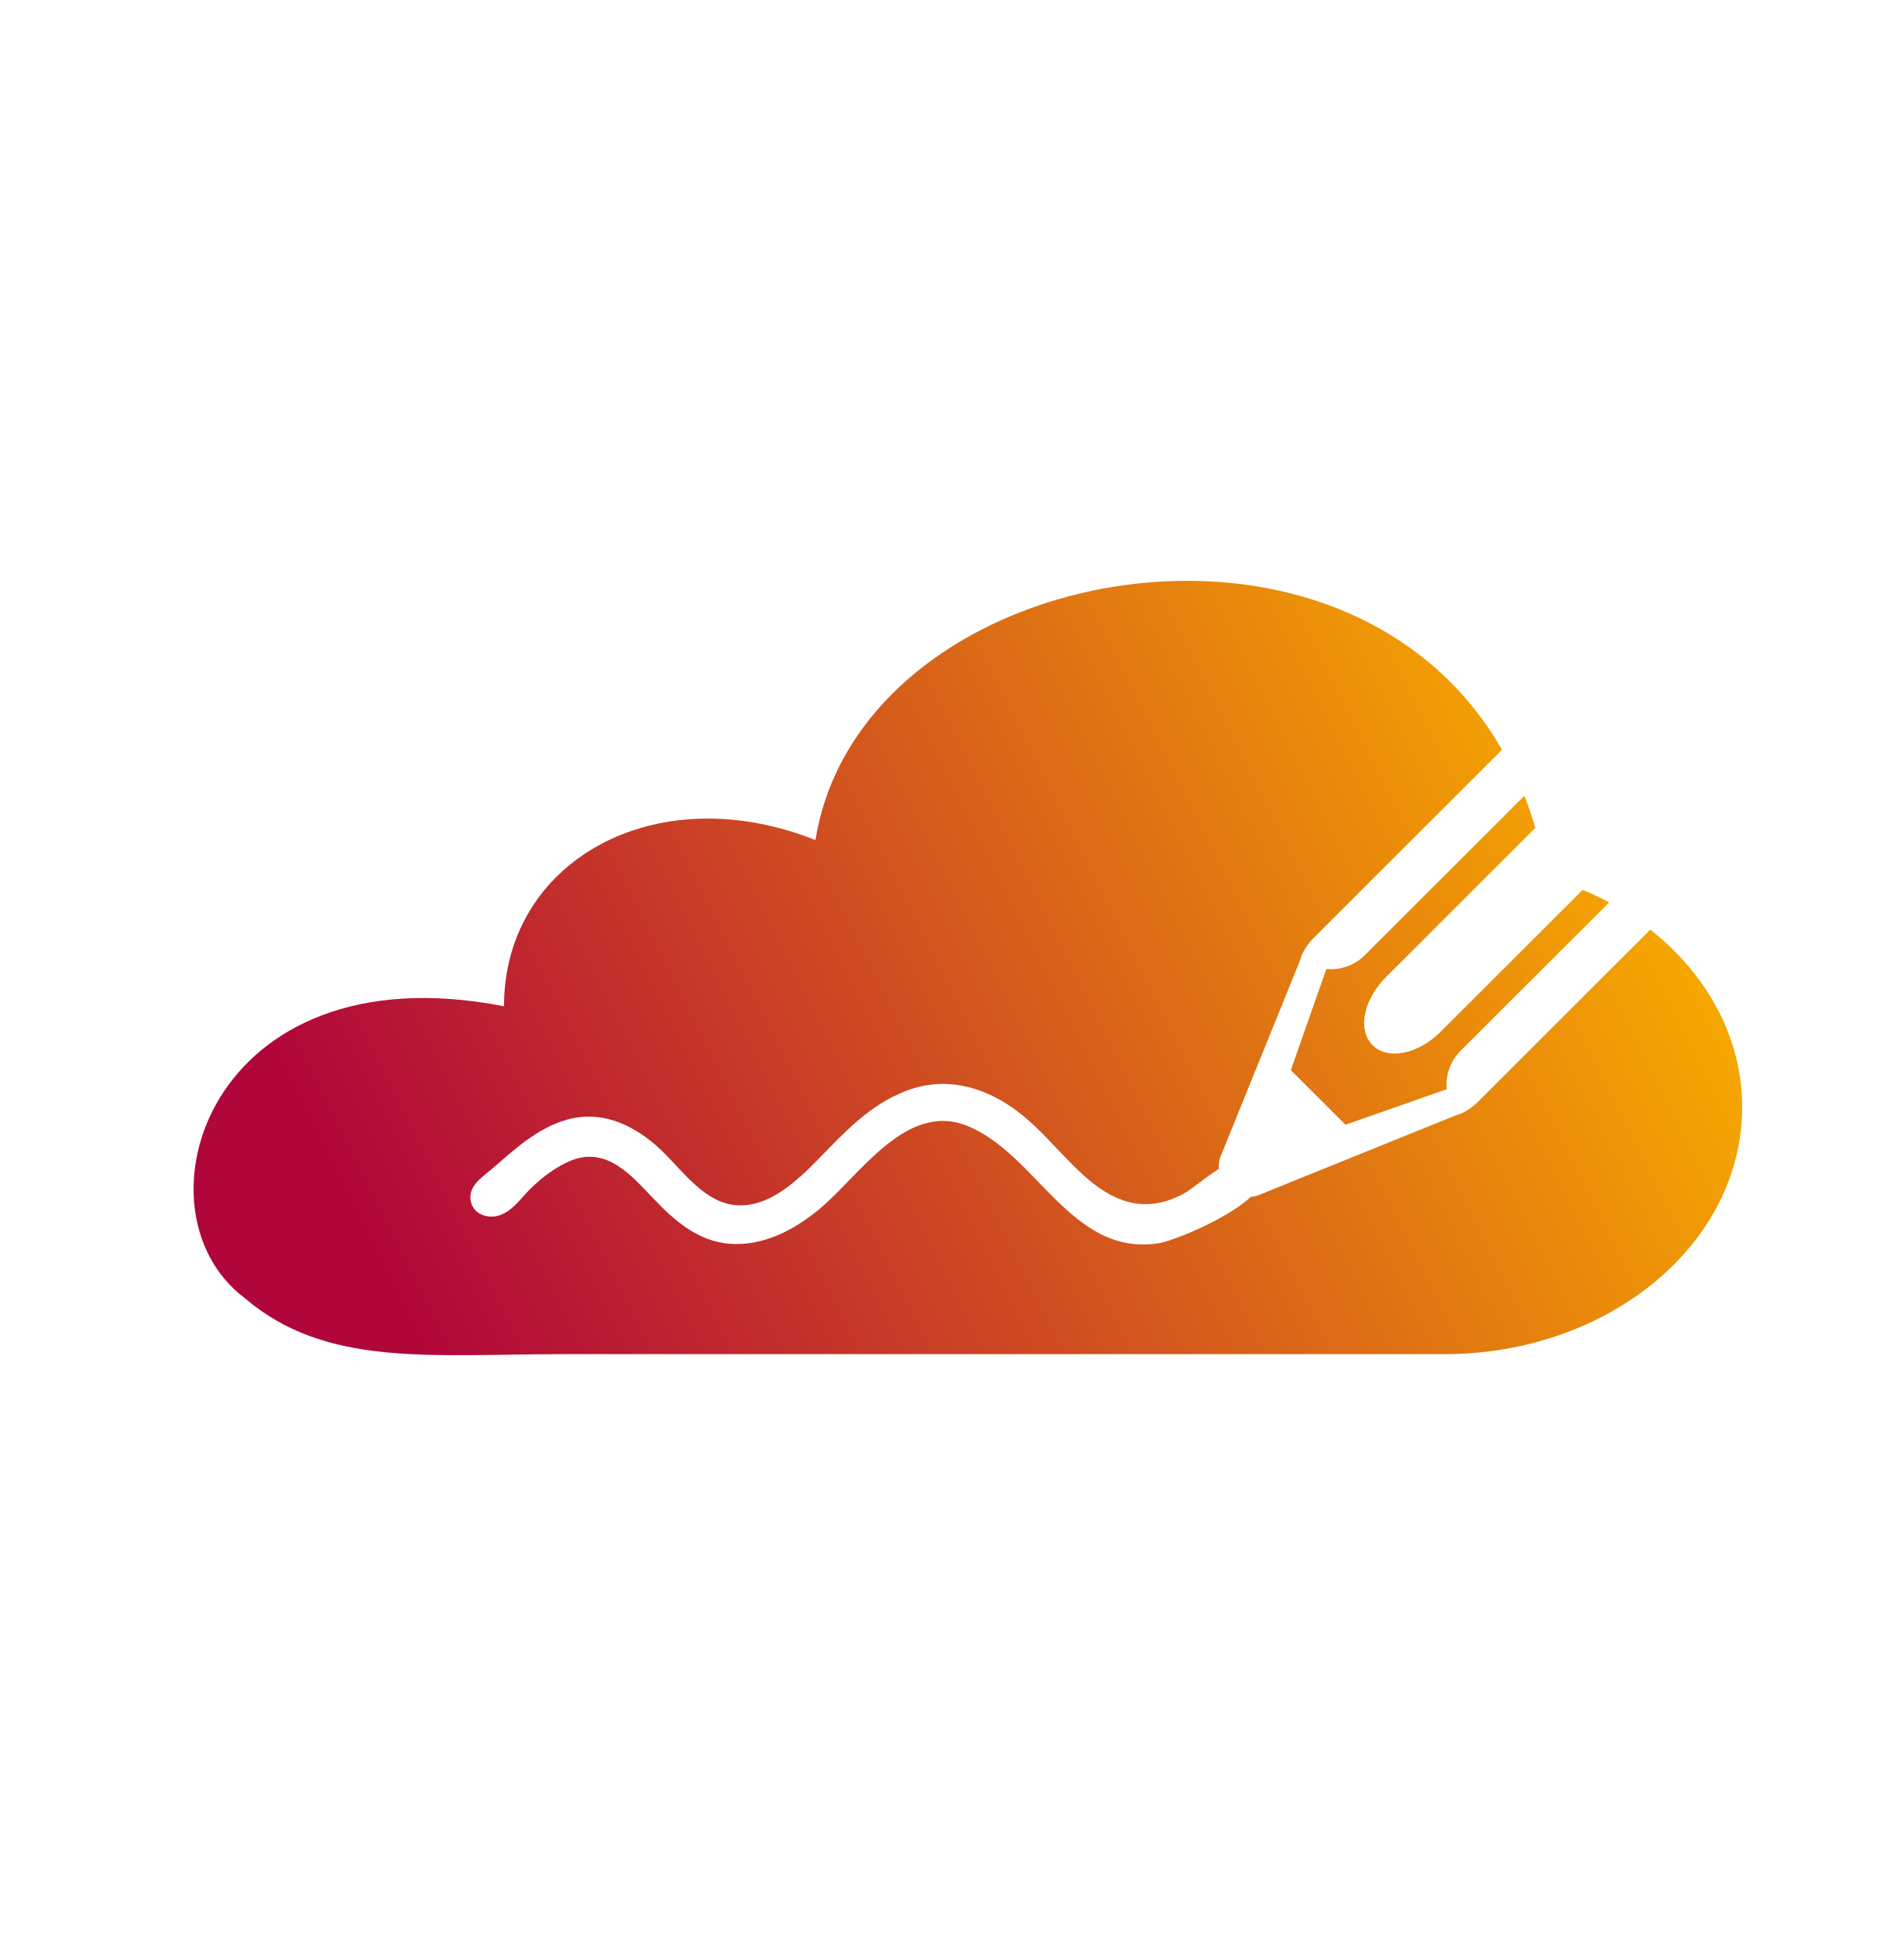
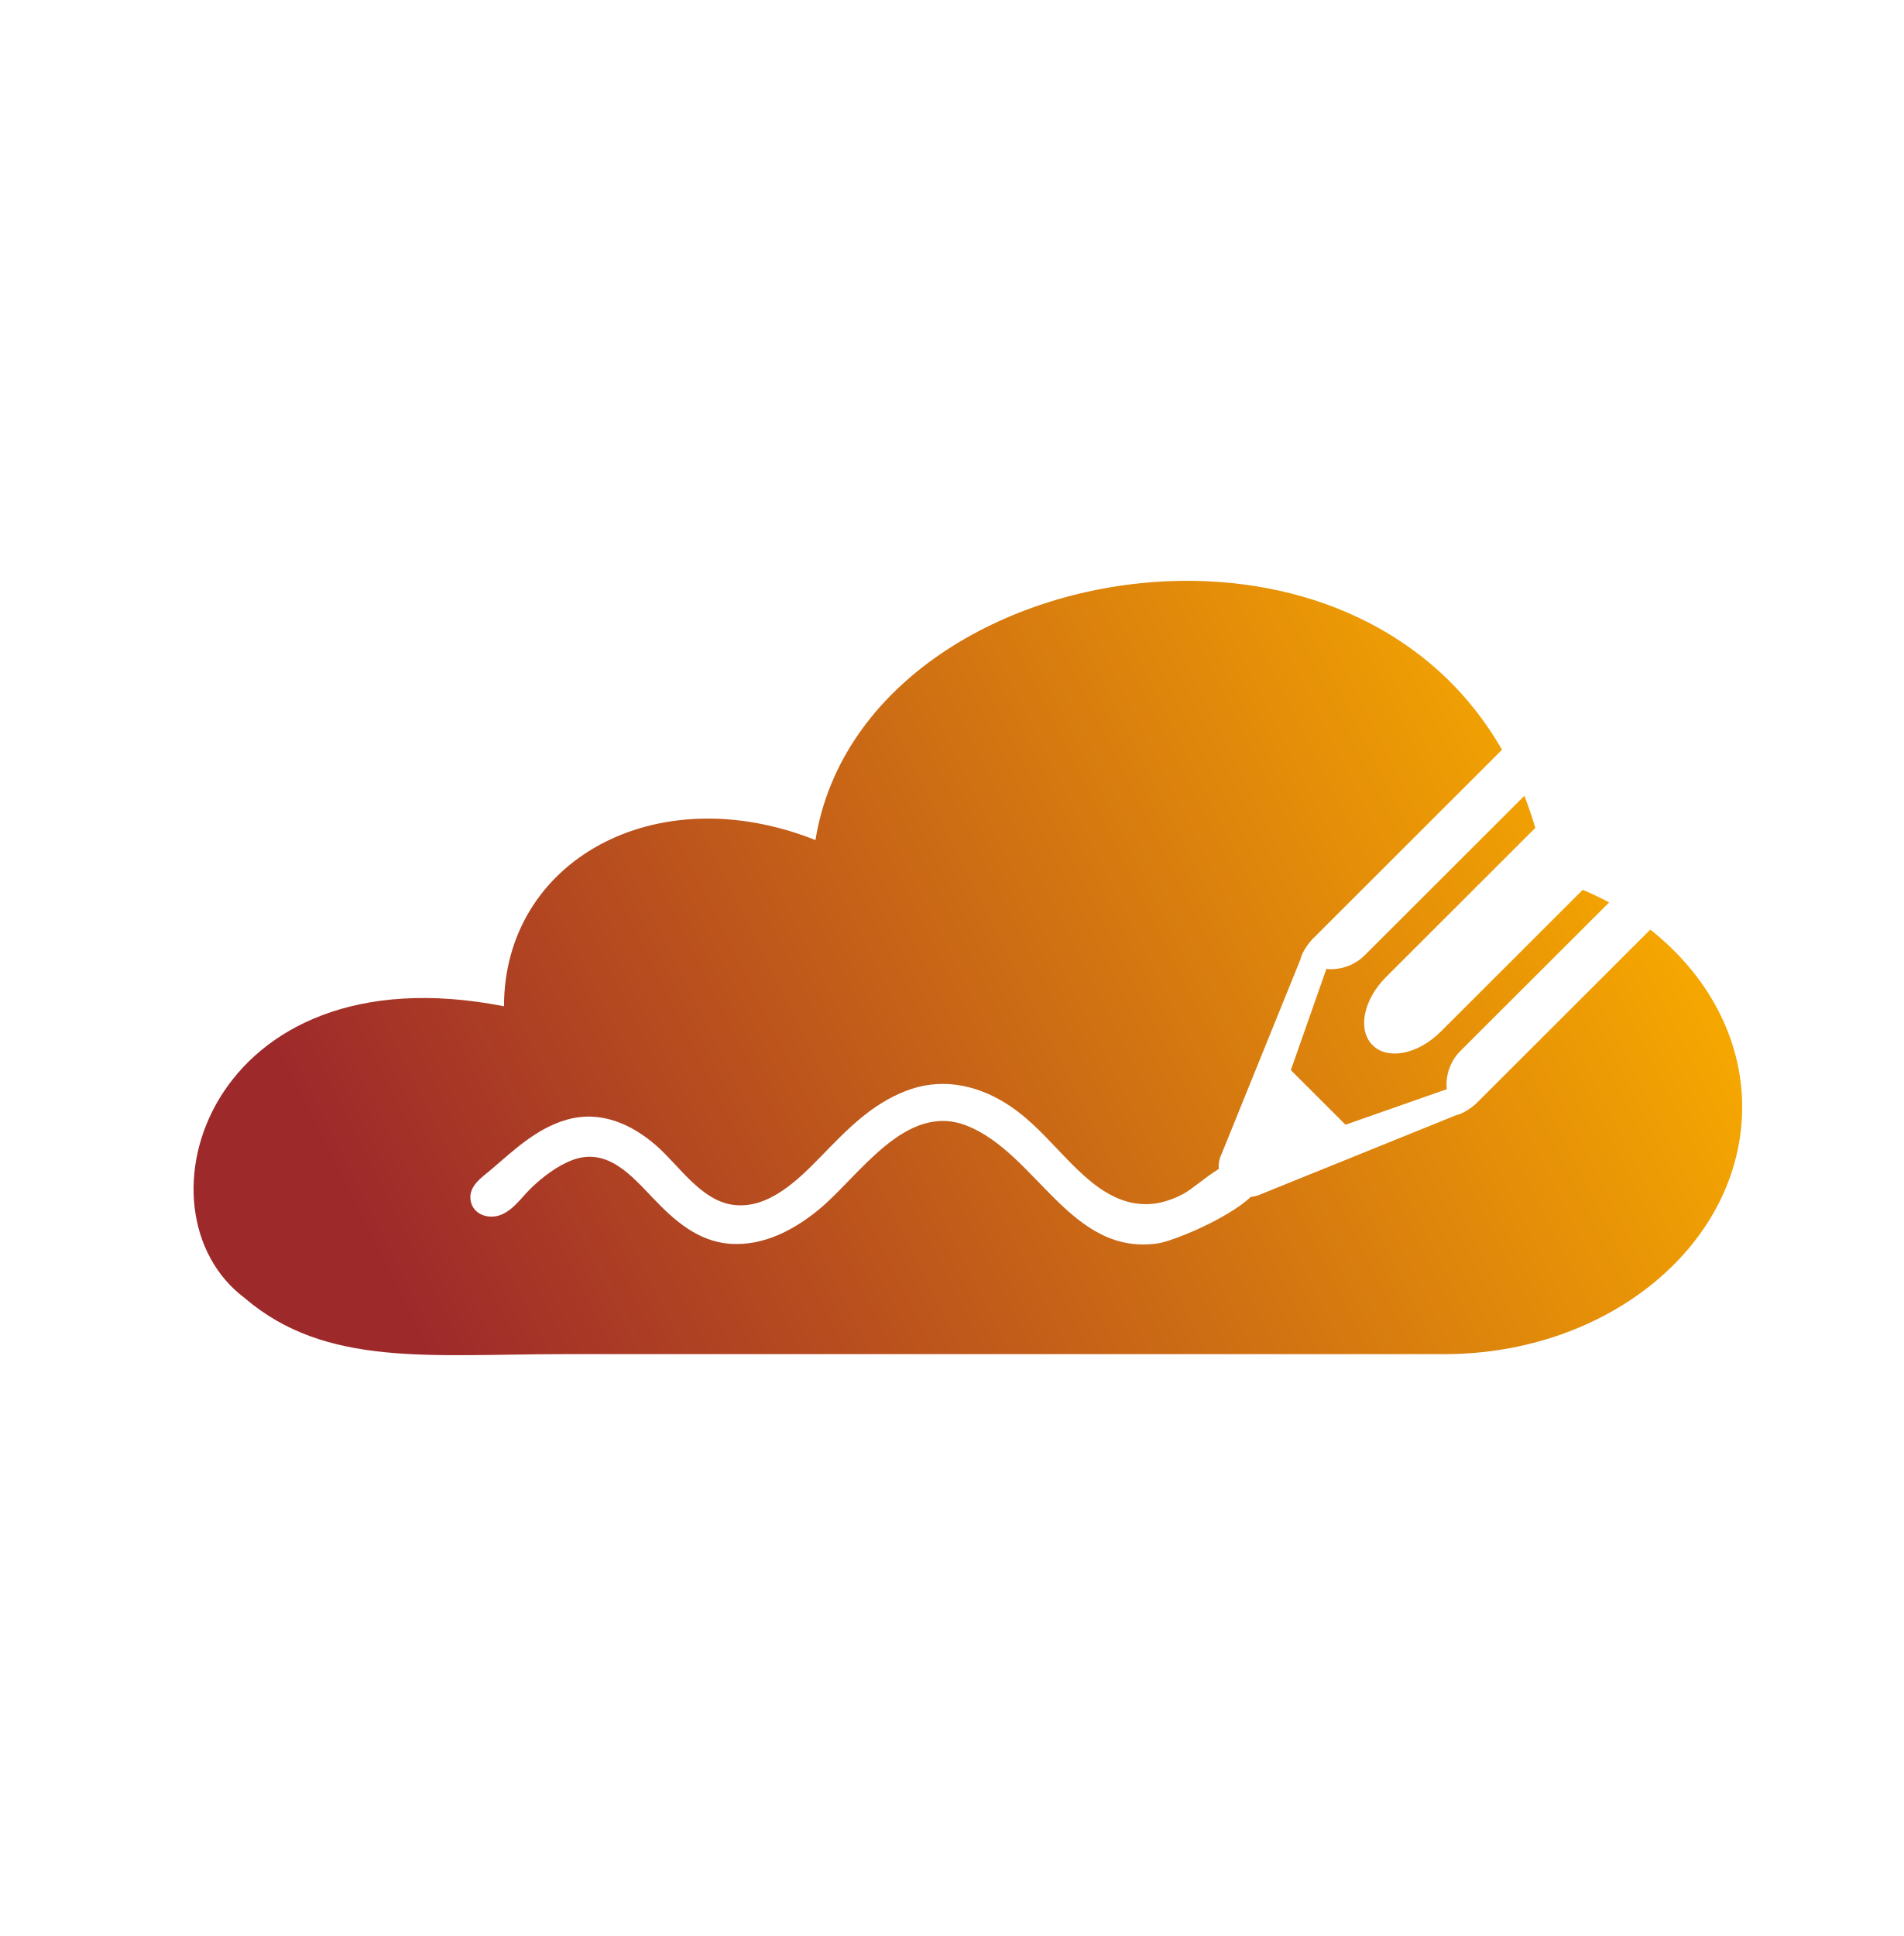
<svg xmlns="http://www.w3.org/2000/svg" width="59" height="60" viewBox="0 0 59 60">
  <defs>
    <linearGradient x1="4.987%" y1="61.253%" x2="95.077%" y2="38.731%" id="a">
-       <stop stop-color="#B1063A" offset="0%" />
+       <stop stop-color="#9e292b" offset="0%" />
      <stop stop-color="#F6A800" offset="100%" />
    </linearGradient>
  </defs>
  <path d="M36.31 18.009c3.999-.14 8.06 1.423 10.246 5.227l-5.868 5.862c-.127.126-.339.424-.38.636l-2.444 6.03a.888.888 0 00-.087.463c-.422.263-.838.635-1.098.773-1.09.582-2.033.33-2.948-.45-.894-.762-1.566-1.752-2.582-2.374-.955-.584-2.028-.777-3.087-.36-1.078.424-1.821 1.207-2.61 2.018-.688.706-1.615 1.639-2.7 1.51-1.02-.121-1.694-1.217-2.412-1.841-.779-.678-1.733-1.096-2.77-.802-.929.264-1.627.93-2.34 1.54-.283.242-.698.503-.647.935.056.476.586.636.975.46.217-.096.385-.255.542-.425l.233-.257.12-.124c.36-.35.817-.7 1.29-.878 1.077-.404 1.828.478 2.501 1.183.657.689 1.386 1.339 2.382 1.412 1.024.074 1.96-.414 2.731-1.041 1.267-1.032 2.707-3.378 4.617-2.616 2.166.863 3.217 4.048 5.926 3.643.441-.065 2.127-.745 2.871-1.44a.944.944 0 00.332-.091l6.036-2.442c.213-.041.51-.253.637-.38l5.376-5.37C52.936 30.218 54 32.19 54 34.3c0 4.253-4.138 7.667-9.235 7.667H17.48c-4.137 0-7.375.42-9.894-1.737-3.598-2.695-1.14-10.841 8.036-9.044 0-4.492 4.677-7.128 9.654-5.151.78-4.852 5.877-7.847 11.034-8.026zm10.939 6.654c.126.318.237.651.34.994l-4.621 4.616c-.722.72-.891 1.651-.425 2.118.467.465 1.4.296 2.12-.424l4.395-4.39c.281.12.556.248.818.391l-4.609 4.602c-.34.339-.466.805-.423 1.186l-3.139 1.101-1.694-1.692 1.101-3.136c.382.043.849-.084 1.188-.423z" fill="url(#a)" fill-rule="evenodd" />
</svg>
